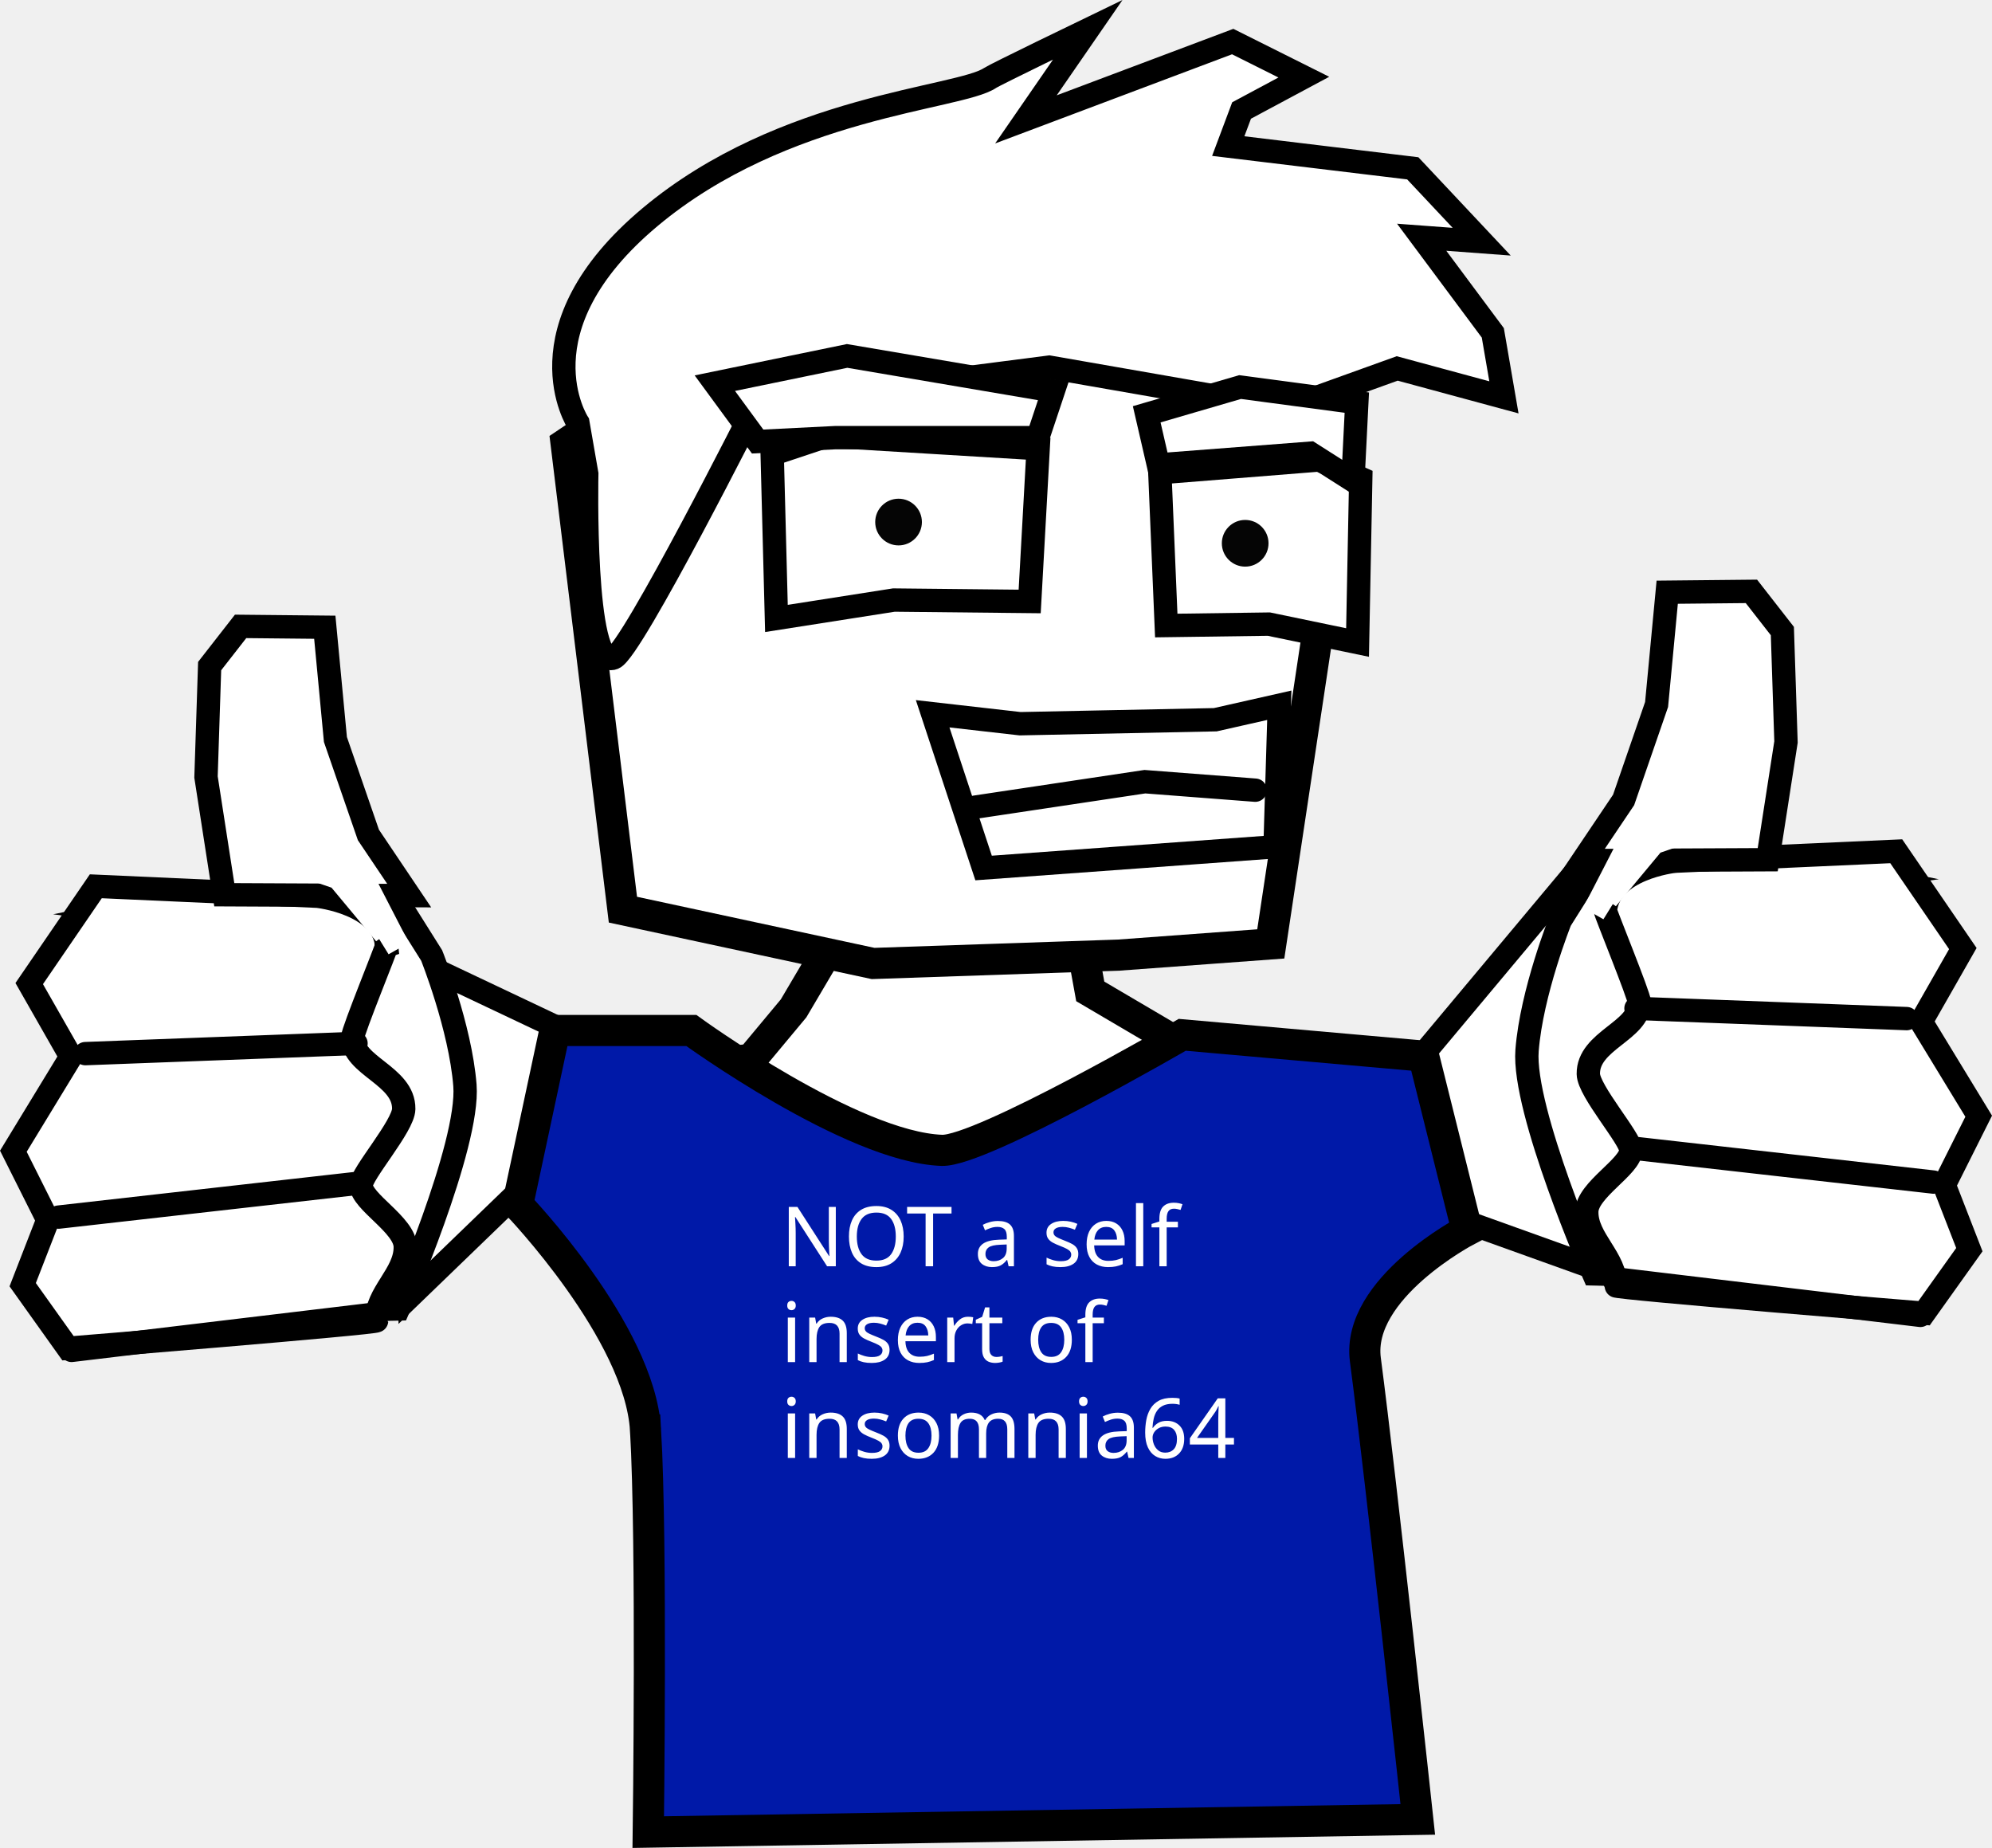
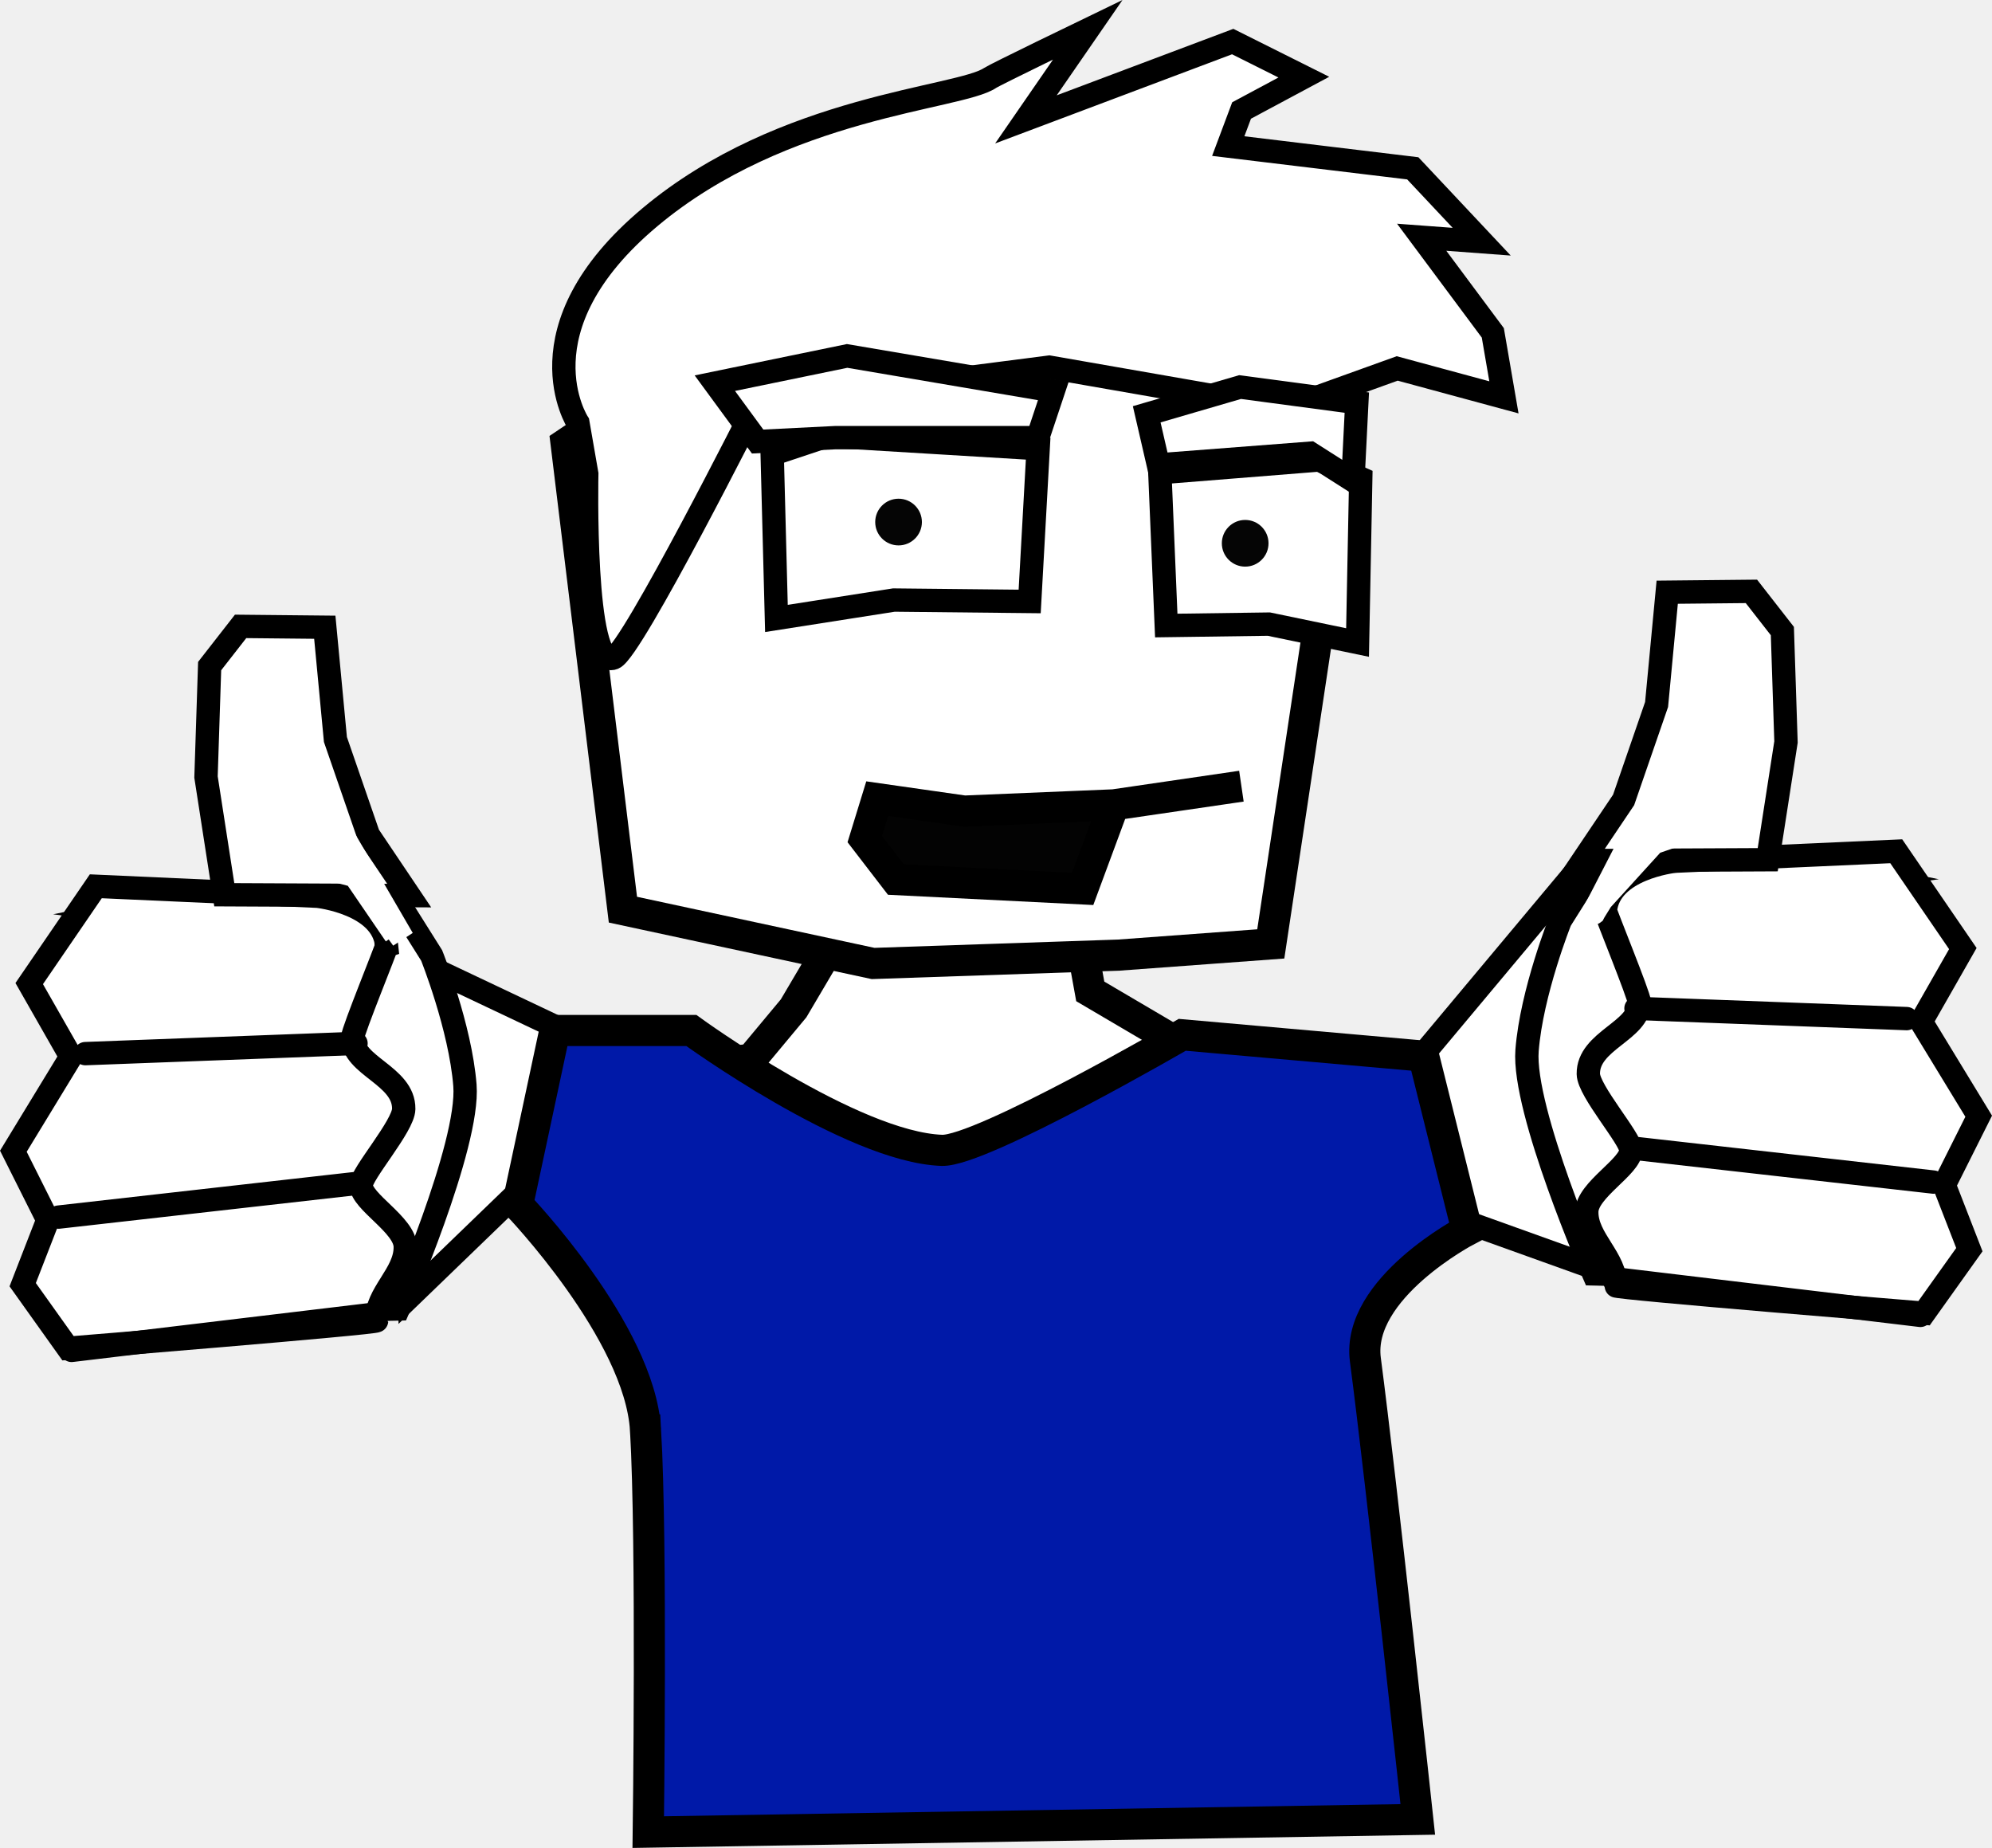
<svg xmlns="http://www.w3.org/2000/svg" version="1.1" width="127.995" height="118.723" viewBox="0,0,127.995,118.723">
  <g transform="translate(-173.7697,-109.9587)">
    <g stroke-miterlimit="10">
      <path d="M267.375,188.25l-2,-10.75l10.25,-12.25l1.5,26.5z" fill="#ffffff" stroke="#000000" stroke-width="1.5" stroke-linecap="round" />
      <path d="M200.125,171.5l9.5,4.5l-2.25,10.25l-7.25,7z" fill="#ffffff" stroke="#000000" stroke-width="1.5" stroke-linecap="round" />
      <path d="M218.952,178.374l3.086,-0.363l2.723,-3.268l6.536,-11.075l11.075,1.997l1.452,7.988l6.173,3.631l-4.902,14.343l-19.063,-0.363z" fill="#ffffff" stroke="#000000" stroke-width="2" stroke-linecap="round" />
      <path d="M215.248,201.827c-0.37,-6.306 -8.218,-14.471 -8.218,-14.471l2.392,-11.19h8.772c0,0 10.308,7.496 16.094,7.699c2.509,0.088 15.446,-7.423 15.446,-7.423l15.511,1.37l2.791,11.19c0,0 -7.139,3.722 -6.535,8.313c1.024,7.79 3.368,29.535 3.368,29.535l-49.446,0.816c0,0 0.247,-18.656 -0.174,-25.839z" fill="#0019a8" stroke="#000000" stroke-width="2" stroke-linecap="round" />
      <path d="M222.98,129.82l14.745,-1.067l20.946,9.031l0.145,10.306l-3.393,22.512l-9.77,0.719l-15.783,0.538l-16.075,-3.457l-3.651,-29.948z" fill="#ffffff" stroke="#000000" stroke-width="2" stroke-linecap="round" />
-       <path d="M239.315,156.455l12.542,-0.256l4.113,-0.929l-0.273,9.091l-18.727,1.364l-3.273,-9.909z" fill="none" stroke="#000000" stroke-width="1.5" stroke-linecap="round" />
-       <path d="M236.425,161.816l10.909,-1.636l7.091,0.545" fill="none" stroke="#000000" stroke-width="1.5" stroke-linecap="round" />
      <path d="M223.386,139.147l3.545,-1.182l13.545,0.818l-0.545,9.818l-8.727,-0.091l-7.545,1.182z" fill="#ffffff" stroke="#000000" stroke-width="1.5" stroke-linecap="round" />
      <path d="M260.998,151.238l-5.699,-1.182l-6.592,0.091l-0.412,-9.818l10.231,-0.818l2.678,1.182z" fill="#ffffff" stroke="#000000" stroke-width="1.5" stroke-linecap="round" />
      <path d="M230.006,143.499c0,-0.828 0.672,-1.5 1.5,-1.5c0.828,0 1.5,0.672 1.5,1.5c0,0.828 -0.672,1.5 -1.5,1.5c-0.828,0 -1.5,-0.672 -1.5,-1.5z" fill="#050505" stroke="none" stroke-width="0.5" stroke-linecap="butt" />
      <path d="M252.278,144.863c0,-0.828 0.672,-1.5 1.5,-1.5c0.828,0 1.5,0.672 1.5,1.5c0,0.828 -0.672,1.5 -1.5,1.5c-0.828,0 -1.5,-0.672 -1.5,-1.5z" fill="#050505" stroke="none" stroke-width="0.5" stroke-linecap="butt" />
      <path d="M241.186,133.546l-18.857,2.429c0,0 -7.949,15.773 -9.134,16.256c-1.994,0.813 -1.723,-11.827 -1.723,-11.827l-0.571,-3.286c0,0 -3.939,-6.036 4.643,-13.214c8.582,-7.178 19.862,-7.598 21.837,-8.934c0.326,-0.221 6.284,-3.1 6.284,-3.1l-3.975,5.759l13.286,-5l4.571,2.286l-4,2.143l-0.857,2.286l11.857,1.429l4.429,4.714l-3.857,-0.286l4.571,6.143l0.714,4.143l-6.857,-1.857l-7.143,2.571z" fill="#ffffff" stroke="#000000" stroke-width="1.5" stroke-linecap="round" />
      <path d="M181.627,168.571l6.238,-1.251l11.003,-0.171l2.638,4.196c0,0 1.845,4.606 2.138,8.343c0.303,3.862 -4.282,14.365 -4.282,14.365l-16.804,0.403l0.054,-25.745z" fill="#ffffff" stroke="#000000" stroke-width="1.5" stroke-linecap="round" />
      <path d="M198.614,170.721c0.011,0.119 -2.169,5.446 -2.18,5.87c-0.048,1.855 3.309,2.457 3.277,4.617c-0.016,1.097 -2.739,4.177 -2.734,4.893c0.007,1.065 2.803,2.542 2.833,3.947c0.038,1.759 -1.892,2.999 -1.841,4.767c0.004,0.152 -19.83,1.763 -19.83,1.763l-2.911,-4.082l1.615,-4.156l-2.215,-4.419l3.699,-6.072l-2.68,-4.698l4.279,-6.252l14.256,0.641c0,0 4.193,0.453 4.435,3.18z" fill="#ffffff" stroke="#000000" stroke-width="1.5" stroke-linecap="round" />
      <path d="M197.566,194.419l-19.196,2.298" fill="none" stroke="#000000" stroke-width="1.5" stroke-linecap="round" />
      <path d="M177.538,188.153l19.459,-2.199" fill="none" stroke="#000000" stroke-width="1.5" stroke-linecap="round" />
      <path d="M179.253,177.651l17.392,-0.657" fill="none" stroke="#000000" stroke-width="1.5" stroke-linecap="round" />
      <path d="M188.181,167.443l-1.174,-7.564l0.233,-7.127l1.989,-2.55l5.41,0.054l0.683,7.213l2.119,6.132l2.622,3.898z" fill="#ffffff" stroke="#000000" stroke-width="1.5" stroke-linecap="round" />
-       <path d="M194.653,163.202l3.86,6.749l-2.998,-3.603l-4.969,-1.711l4.04,-3.056l4.79,9.293l-4.151,-6.71" fill="none" stroke="#ffffff" stroke-width="1.5" stroke-linecap="round" />
+       <path d="M194.653,163.202l4.526,6.816l-2.598,-3.803l-6.036,-1.578l4.04,-3.056l5.057,8.693l-4.418,-6.11" fill="none" stroke="#ffffff" stroke-width="1.5" stroke-linecap="round" />
      <path d="M292.922,166.461l0.054,25.745l-16.804,-0.403c0,0 -4.585,-10.503 -4.282,-14.365c0.293,-3.737 2.138,-8.343 2.138,-8.343l2.638,-4.196l11.003,0.171l6.238,1.251z" fill="#ffffff" stroke="#000000" stroke-width="1.5" stroke-linecap="round" />
      <path d="M281.356,165.29l14.256,-0.641l4.279,6.252l-2.68,4.698l3.699,6.072l-2.215,4.419l1.615,4.156l-2.911,4.082c0,0 -19.835,-1.612 -19.83,-1.763c0.052,-1.768 -1.879,-3.008 -1.841,-4.767c0.03,-1.405 2.826,-2.882 2.833,-3.947c0.005,-0.716 -2.718,-3.797 -2.734,-4.893c-0.032,-2.159 3.324,-2.762 3.277,-4.617c-0.011,-0.424 -2.191,-5.75 -2.18,-5.87c0.242,-2.727 4.435,-3.18 4.435,-3.18z" fill="#ffffff" stroke="#000000" stroke-width="1.5" stroke-linecap="round" />
-       <path d="M297.164,194.467l-19.196,-2.298" fill="none" stroke="#000000" stroke-width="1.5" stroke-linecap="round" />
-       <path d="M278.538,183.704l19.459,2.199" fill="none" stroke="#000000" stroke-width="1.5" stroke-linecap="round" />
+       <path d="M277.968,192.169l19.196,2.298" fill="none" stroke="#000000" stroke-width="1.5" stroke-linecap="round" />
+       <path d="M297.997,185.903l-19.459,-2.199" fill="none" stroke="#000000" stroke-width="1.5" stroke-linecap="round" />
      <path d="M278.889,174.744l17.392,0.657" fill="none" stroke="#000000" stroke-width="1.5" stroke-linecap="round" />
      <path d="M275.472,165.249l2.622,-3.898l2.119,-6.132l0.683,-7.213l5.41,-0.054l1.989,2.55l0.233,7.127l-1.174,7.564z" fill="#ffffff" stroke="#000000" stroke-width="1.5" stroke-linecap="round" />
-       <path d="M280.31,161.914l-4.151,6.71l4.79,-9.293l4.04,3.056l-4.969,1.711l-2.998,3.603l3.86,-6.749" fill="none" stroke="#ffffff" stroke-width="1.5" stroke-linecap="round" />
-       <text transform="translate(223.9359,191.3121) scale(0.13344,0.13344)" font-size="40" xml:space="preserve" fill="#ffffff" stroke="none" stroke-width="1" stroke-linecap="butt" font-family="Sans Serif" font-weight="normal" text-anchor="start">
-         <tspan x="0" dy="0">NOT a self </tspan>
-         <tspan x="0" dy="46.15px">insert of </tspan>
-         <tspan x="0" dy="46.15px">insomnia64</tspan>
-       </text>
-       <path d="M240.451,138.076l1,-3l-13.25,-2.25l-8.5,1.75l2.75,3.75l5,-0.25z" fill="#ffffff" stroke="#000000" stroke-width="1.5" stroke-linecap="round" />
+       <path d="M280.31,161.914c0,0 -3.515,5.666 -4.038,6.511c-0.131,0.213 -0.113,0.199 -0.113,0.199l4.79,-9.293l4.04,3.056l-4.969,1.711l-3.398,3.737l4.26,-6.882" fill="none" stroke="#ffffff" stroke-width="1.5" stroke-linecap="round" />
+       <path d="M227.451,138.076l-5,0.25l-2.75,-3.75l8.5,-1.75l13.25,2.25l-1,3z" fill="#ffffff" stroke="#000000" stroke-width="1.5" stroke-linecap="round" />
      <path d="M248.201,139.826l-0.75,-3.25l6,-1.75l7.5,1l-0.25,5l-2.75,-1.75z" fill="#ffffff" stroke="#000000" stroke-width="1.5" stroke-linecap="round" />
+       <path d="M253.536,160.468l-8.2,1.2l-9.6,0.4l-5.6,-0.8l-0.8,2.6l2,2.6l12,0.6l2,-5.4z" fill="#030303" stroke="#000000" stroke-width="2" stroke-linecap="round" />
    </g>
  </g>
</svg>
